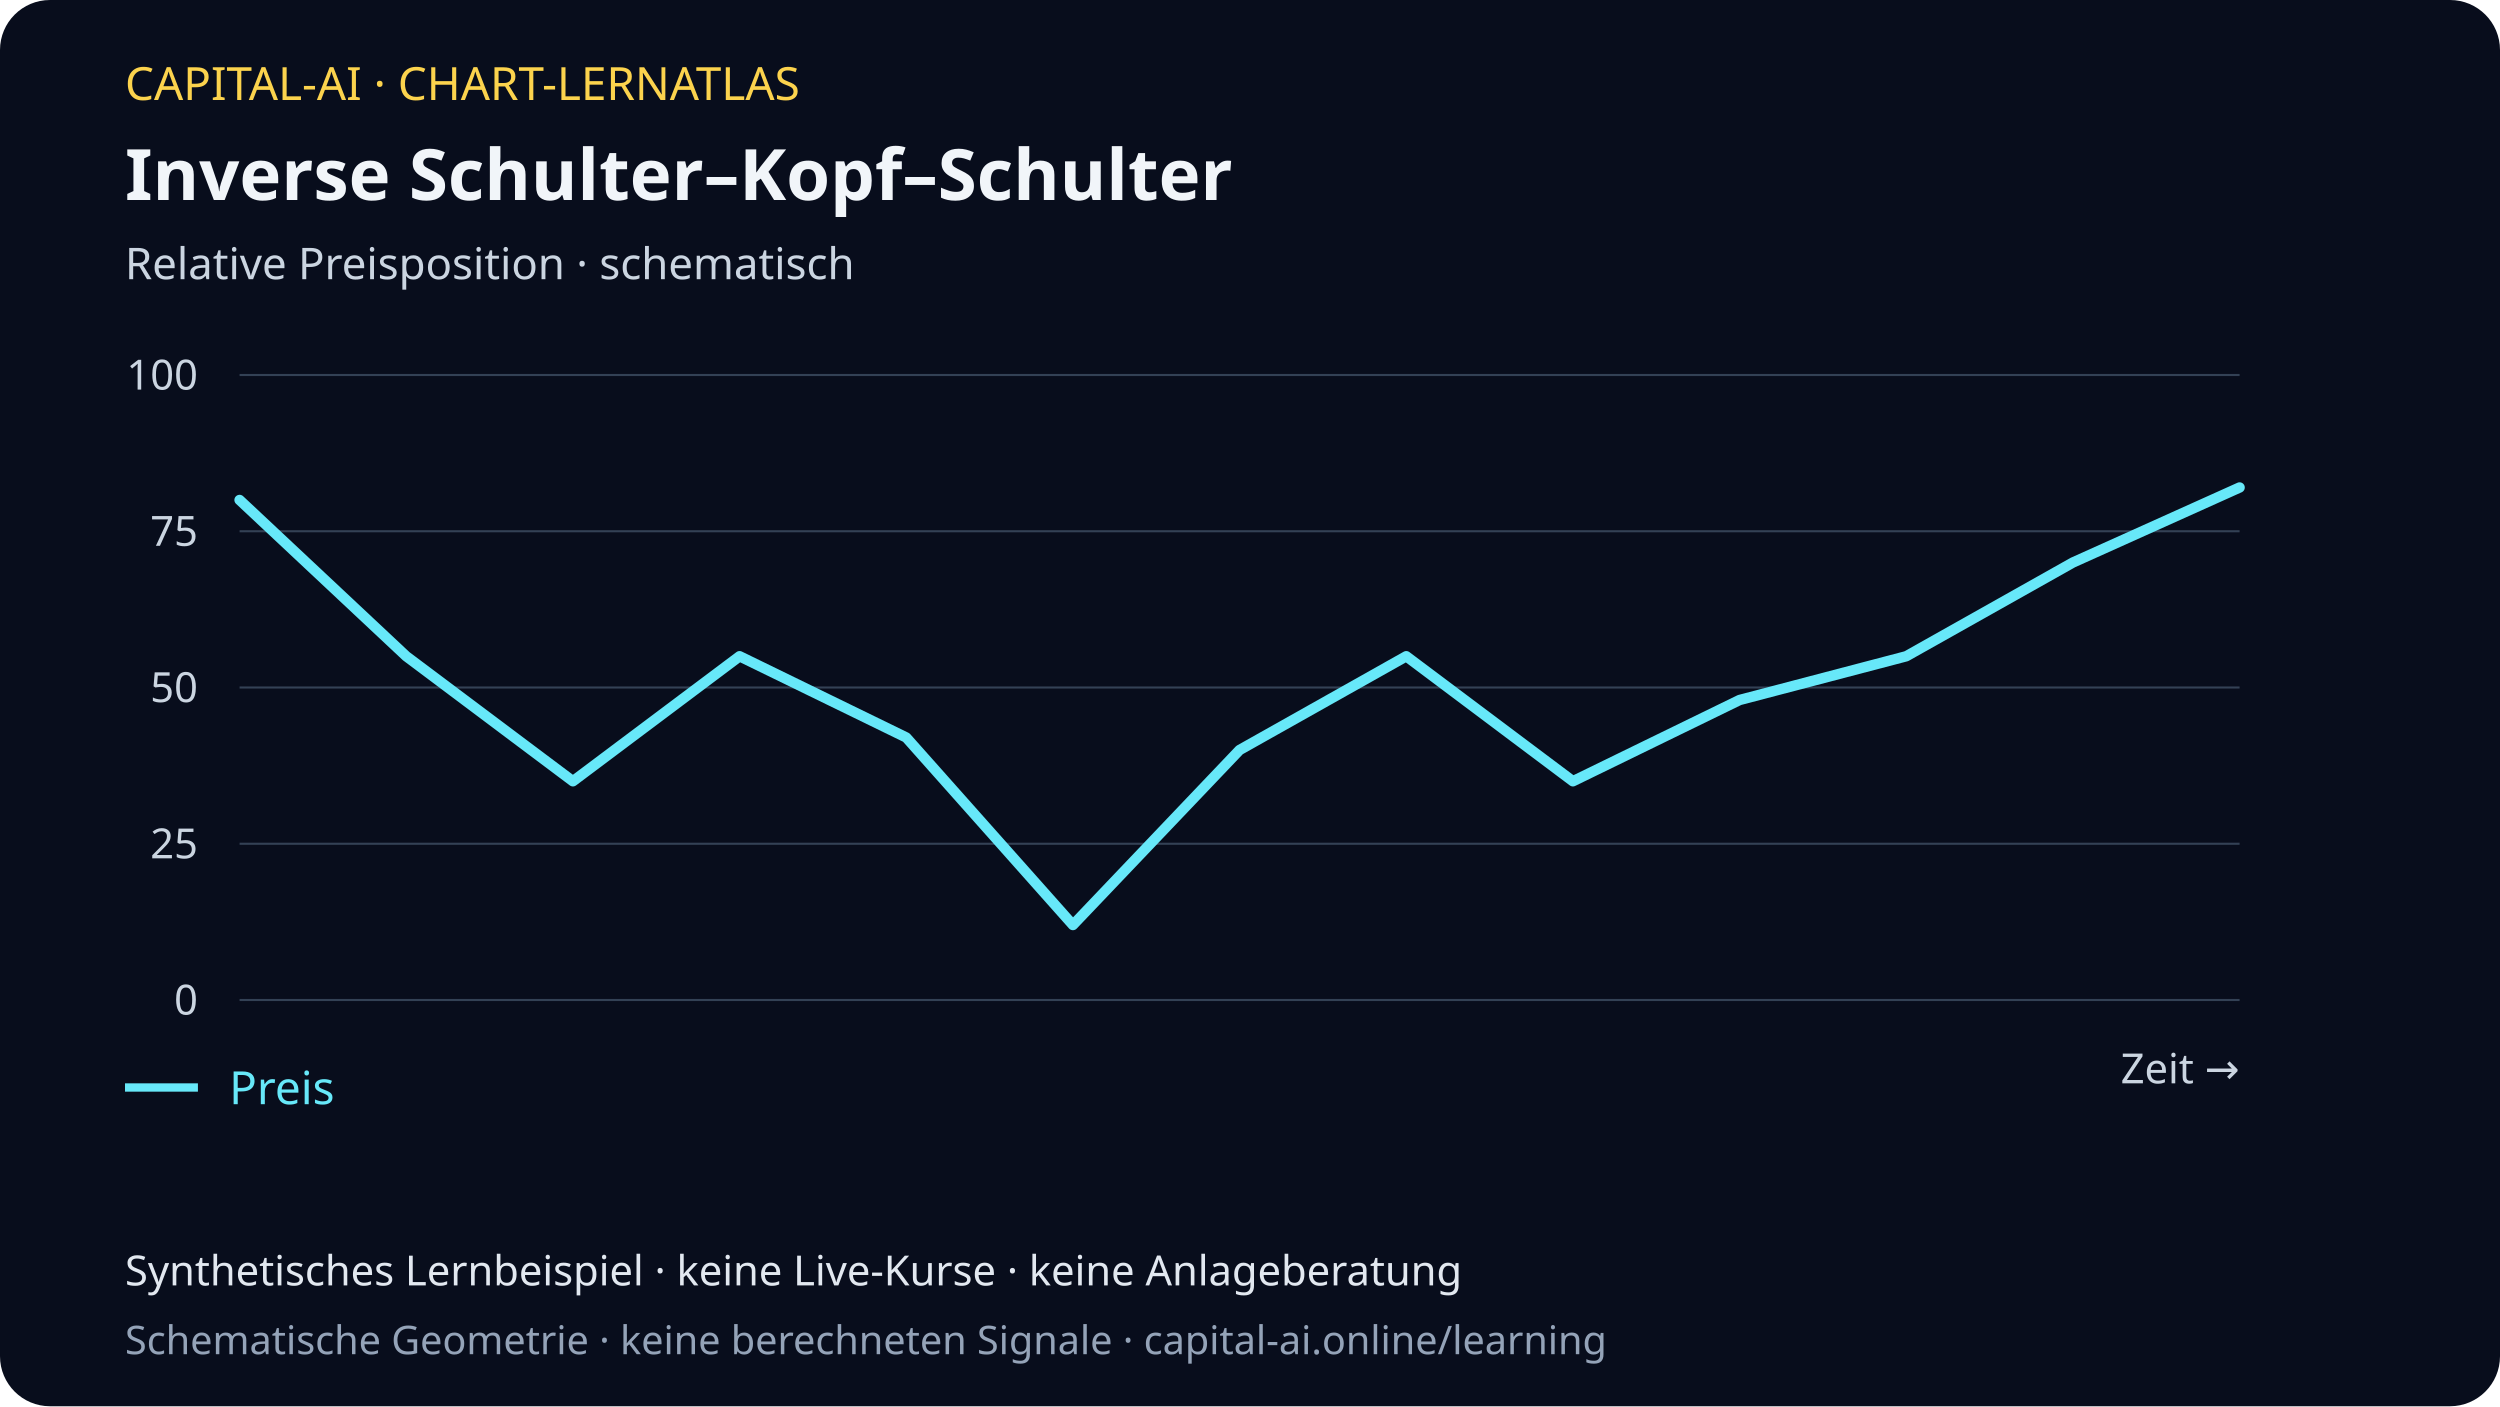
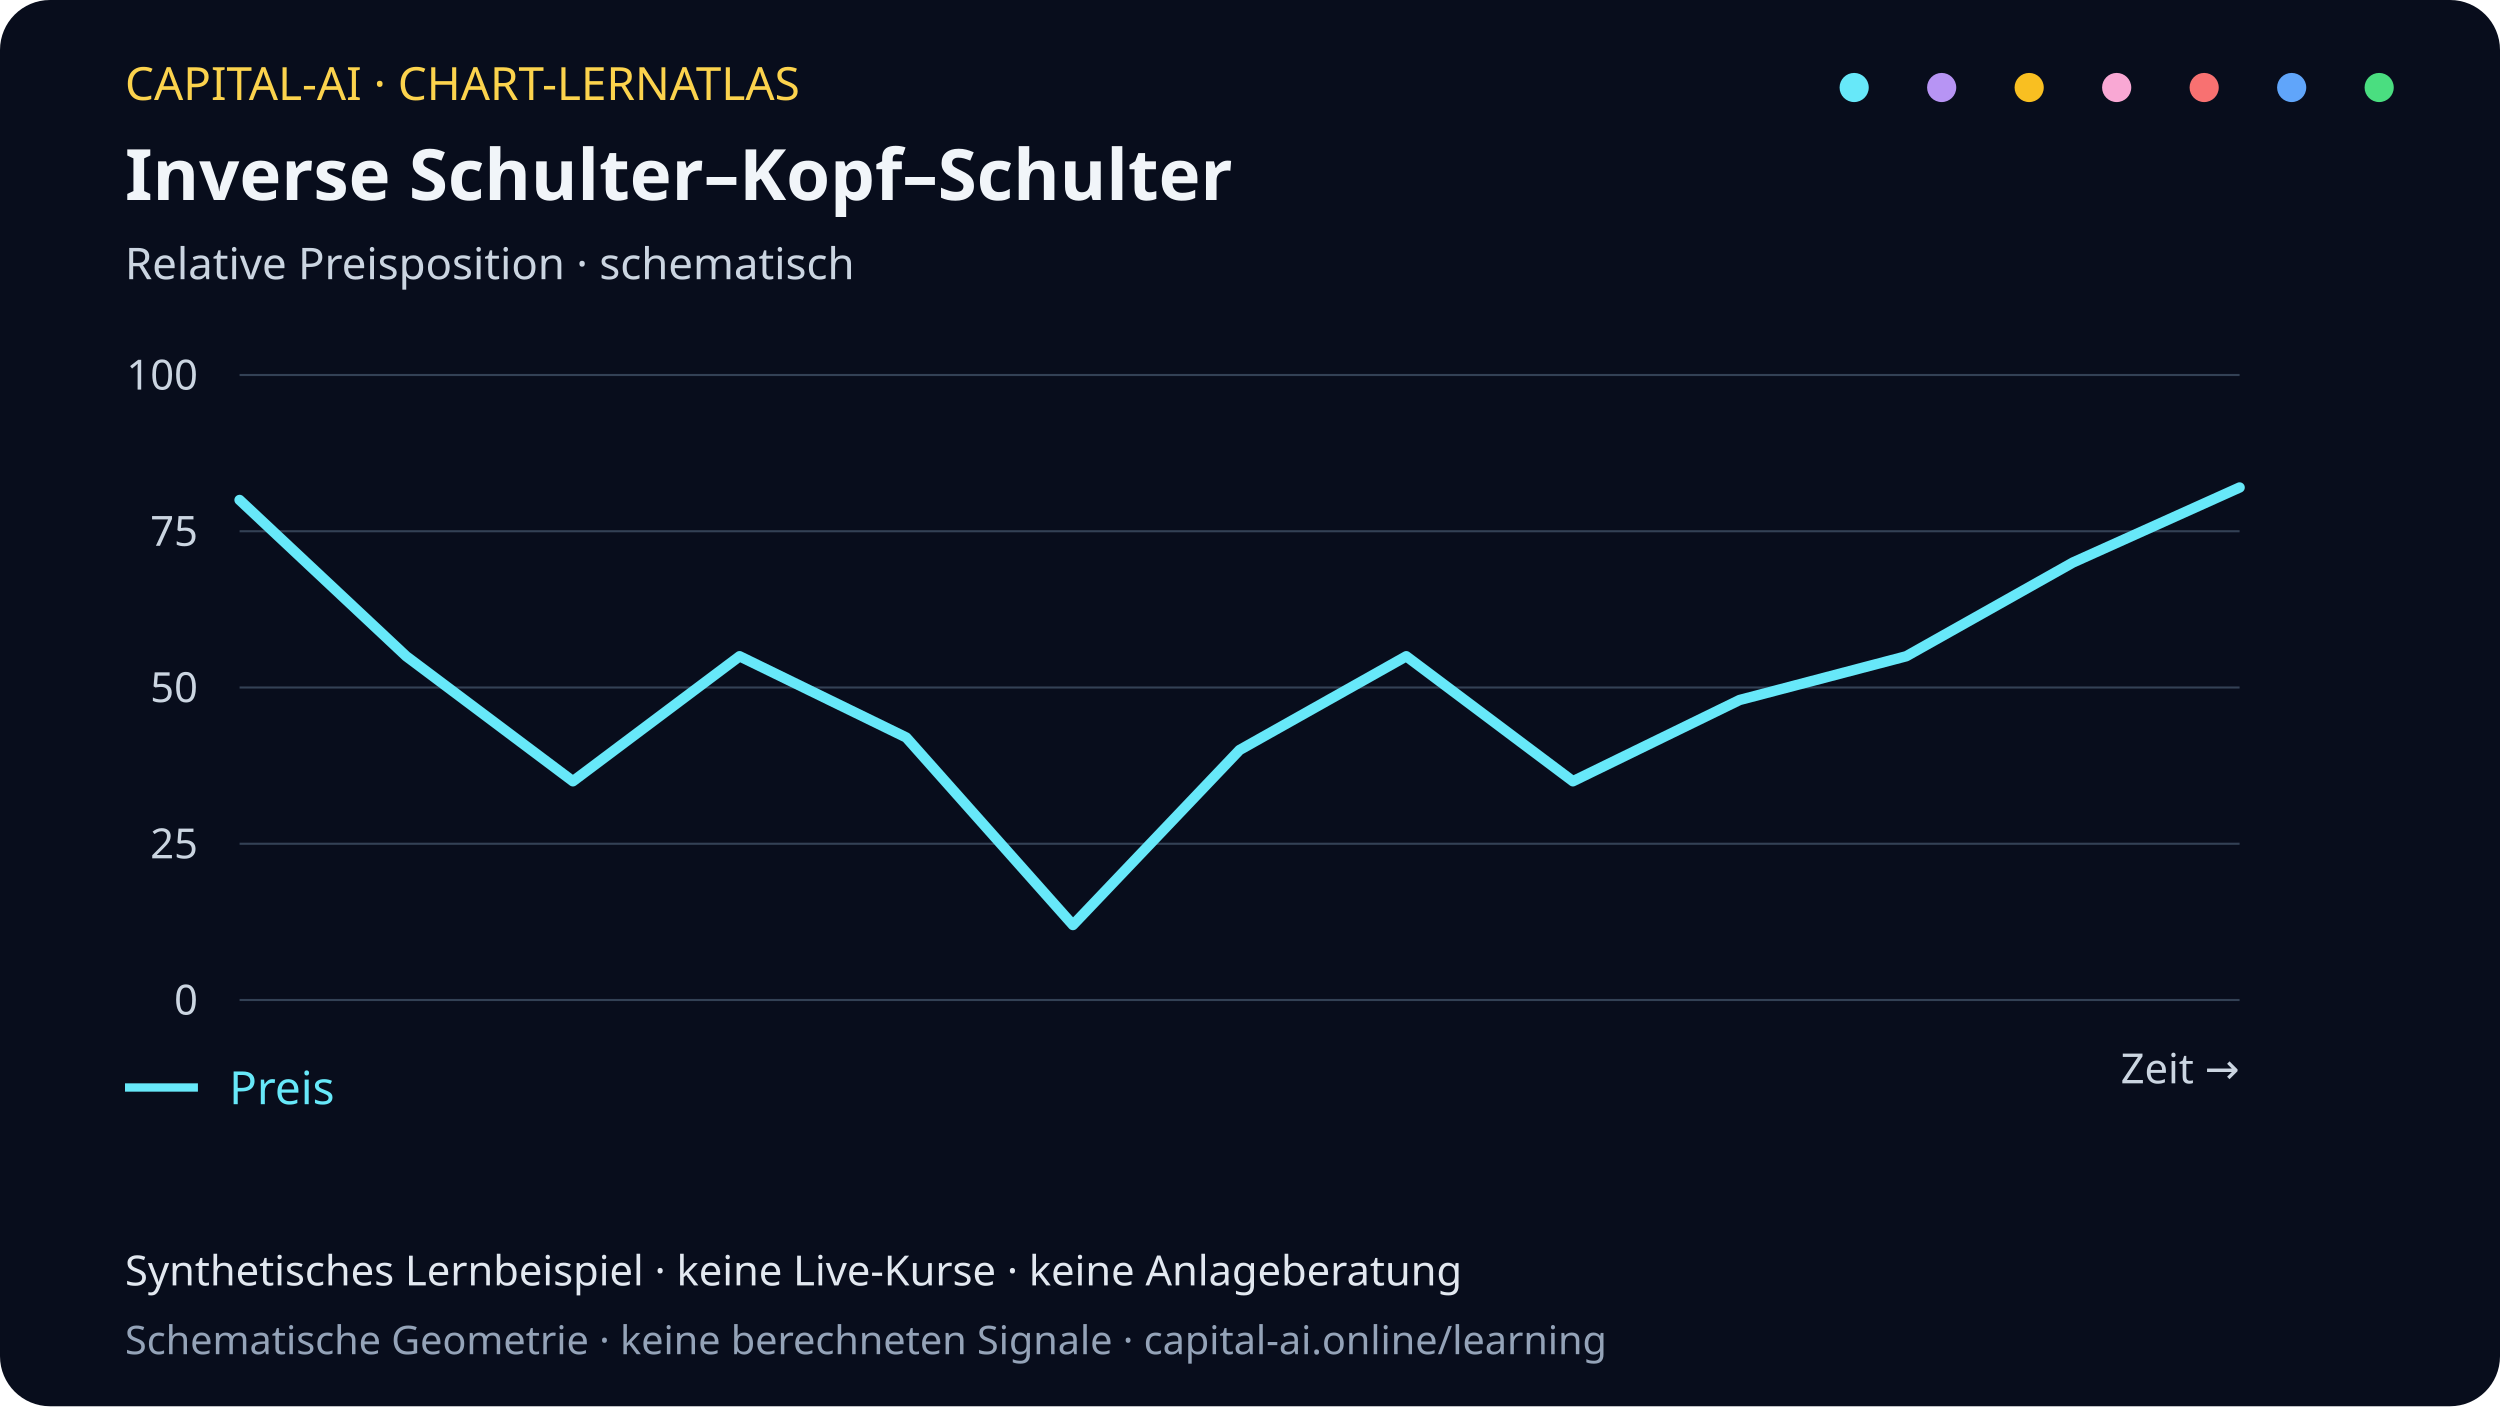
<svg xmlns="http://www.w3.org/2000/svg" viewBox="0 0 1200 675" role="img" aria-label="Inverse Schulter–Kopf–Schulter. Drei Tiefs; das mittlere ist tiefer als die beiden Schultern. Das Schema vereinfacht Verlauf und Zeitebene. Synthetisches Lernbeispiel · keine Live-Kurse · keine Anlageberatung" class="h-auto w-full rounded-xl">
  <rect width="1200" height="675" rx="24" fill="#080d1c" />
+   <g aria-hidden="true" data-universe-spectrum="CAPITAL_AI_UNIVERSE@1">
+     <circle cx="890" cy="42" r="7" fill="#67E8F9" />
+     <circle cx="932" cy="42" r="7" fill="#B794F4" />
+     <circle cx="974" cy="42" r="7" fill="#F9BF21" />
+     <circle cx="1016" cy="42" r="7" fill="#F9A8D4" />
+     <circle cx="1058" cy="42" r="7" fill="#F87171" />
+     <circle cx="1100" cy="42" r="7" fill="#60A5FA" />
+     <circle cx="1142" cy="42" r="7" fill="#4ADE80" />
+   </g>
  <g font-family="system-ui, sans-serif">
    <text x="60" y="48" fill="#fcd34d" font-size="22">CAPITAL-AI · CHART-LERNATLAS</text>
    <text x="60" y="96" fill="#f1f5f9" font-size="34" font-weight="700">Inverse Schulter–Kopf–Schulter</text>
    <text x="60" y="134" fill="#cbd5e1" font-size="21">Relative Preisposition · schematisch</text>
    <g>
      <line x1="115" x2="1075" y1="480" y2="480" stroke="#334155" />
      <text x="95" y="487" text-anchor="end" fill="#cbd5e1" font-size="20">0</text>
    </g>
    <g>
      <line x1="115" x2="1075" y1="405" y2="405" stroke="#334155" />
      <text x="95" y="412" text-anchor="end" fill="#cbd5e1" font-size="20">25</text>
    </g>
    <g>
      <line x1="115" x2="1075" y1="330" y2="330" stroke="#334155" />
      <text x="95" y="337" text-anchor="end" fill="#cbd5e1" font-size="20">50</text>
    </g>
    <g>
      <line x1="115" x2="1075" y1="255" y2="255" stroke="#334155" />
      <text x="95" y="262" text-anchor="end" fill="#cbd5e1" font-size="20">75</text>
    </g>
    <g>
      <line x1="115" x2="1075" y1="180" y2="180" stroke="#334155" />
      <text x="95" y="187" text-anchor="end" fill="#cbd5e1" font-size="20">100</text>
    </g>
    <g>
      <polyline points="115,240 195,315 275,375 355,315 435,354 515,444 595,360 675,315 755,375 835,336 915,315 995,270 1075,234" fill="none" stroke="#67e8f9" stroke-width="5" stroke-linejoin="round" stroke-linecap="round" />
      <line x1="60" x2="95" y1="522" y2="522" stroke="#67e8f9" stroke-width="4" />
      <text x="110" y="530" fill="#67e8f9" font-size="22">Preis</text>
    </g>
    <text x="1075" y="520" text-anchor="end" fill="#cbd5e1" font-size="20">Zeit →</text>
    <text x="60" y="617" fill="#e2e8f0" font-size="20">Synthetisches Lernbeispiel · keine Live-Kurse · keine Anlageberatung</text>
    <text x="60" y="650" fill="#94a3b8" font-size="19">Schematische Geometrie · keine berechneten Signale · capital-ai.online/learning</text>
  </g>
</svg>
